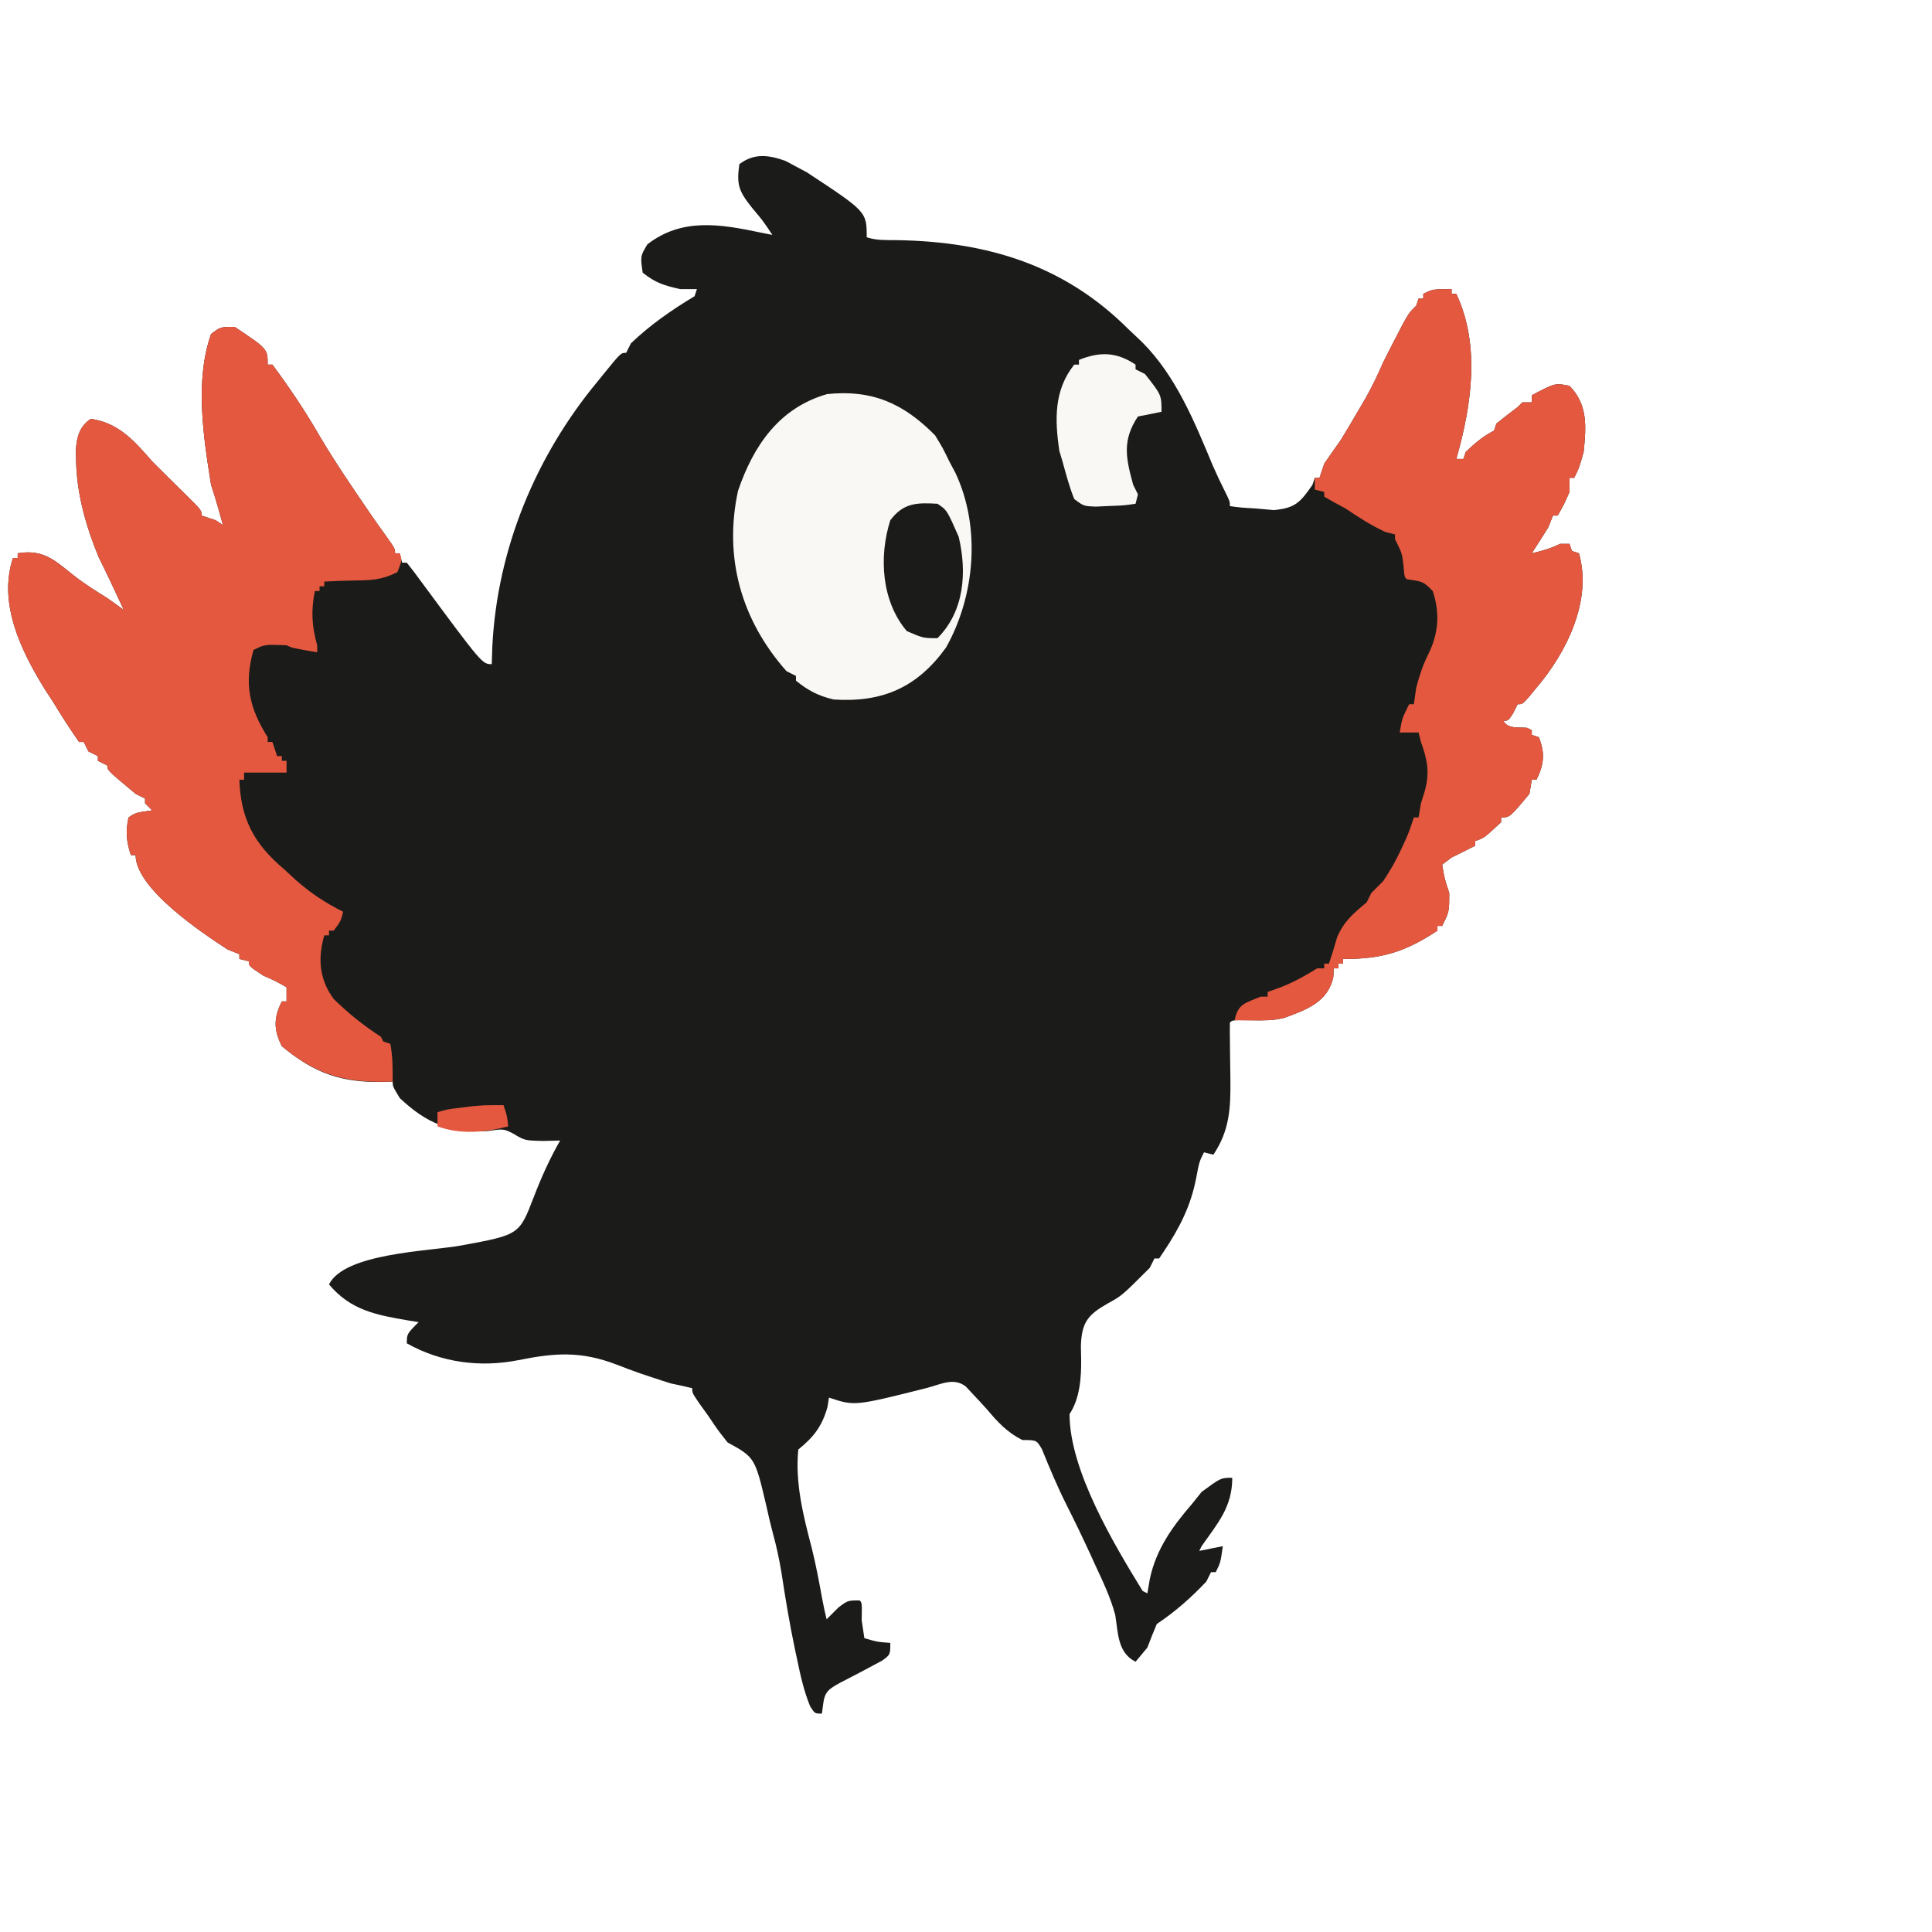
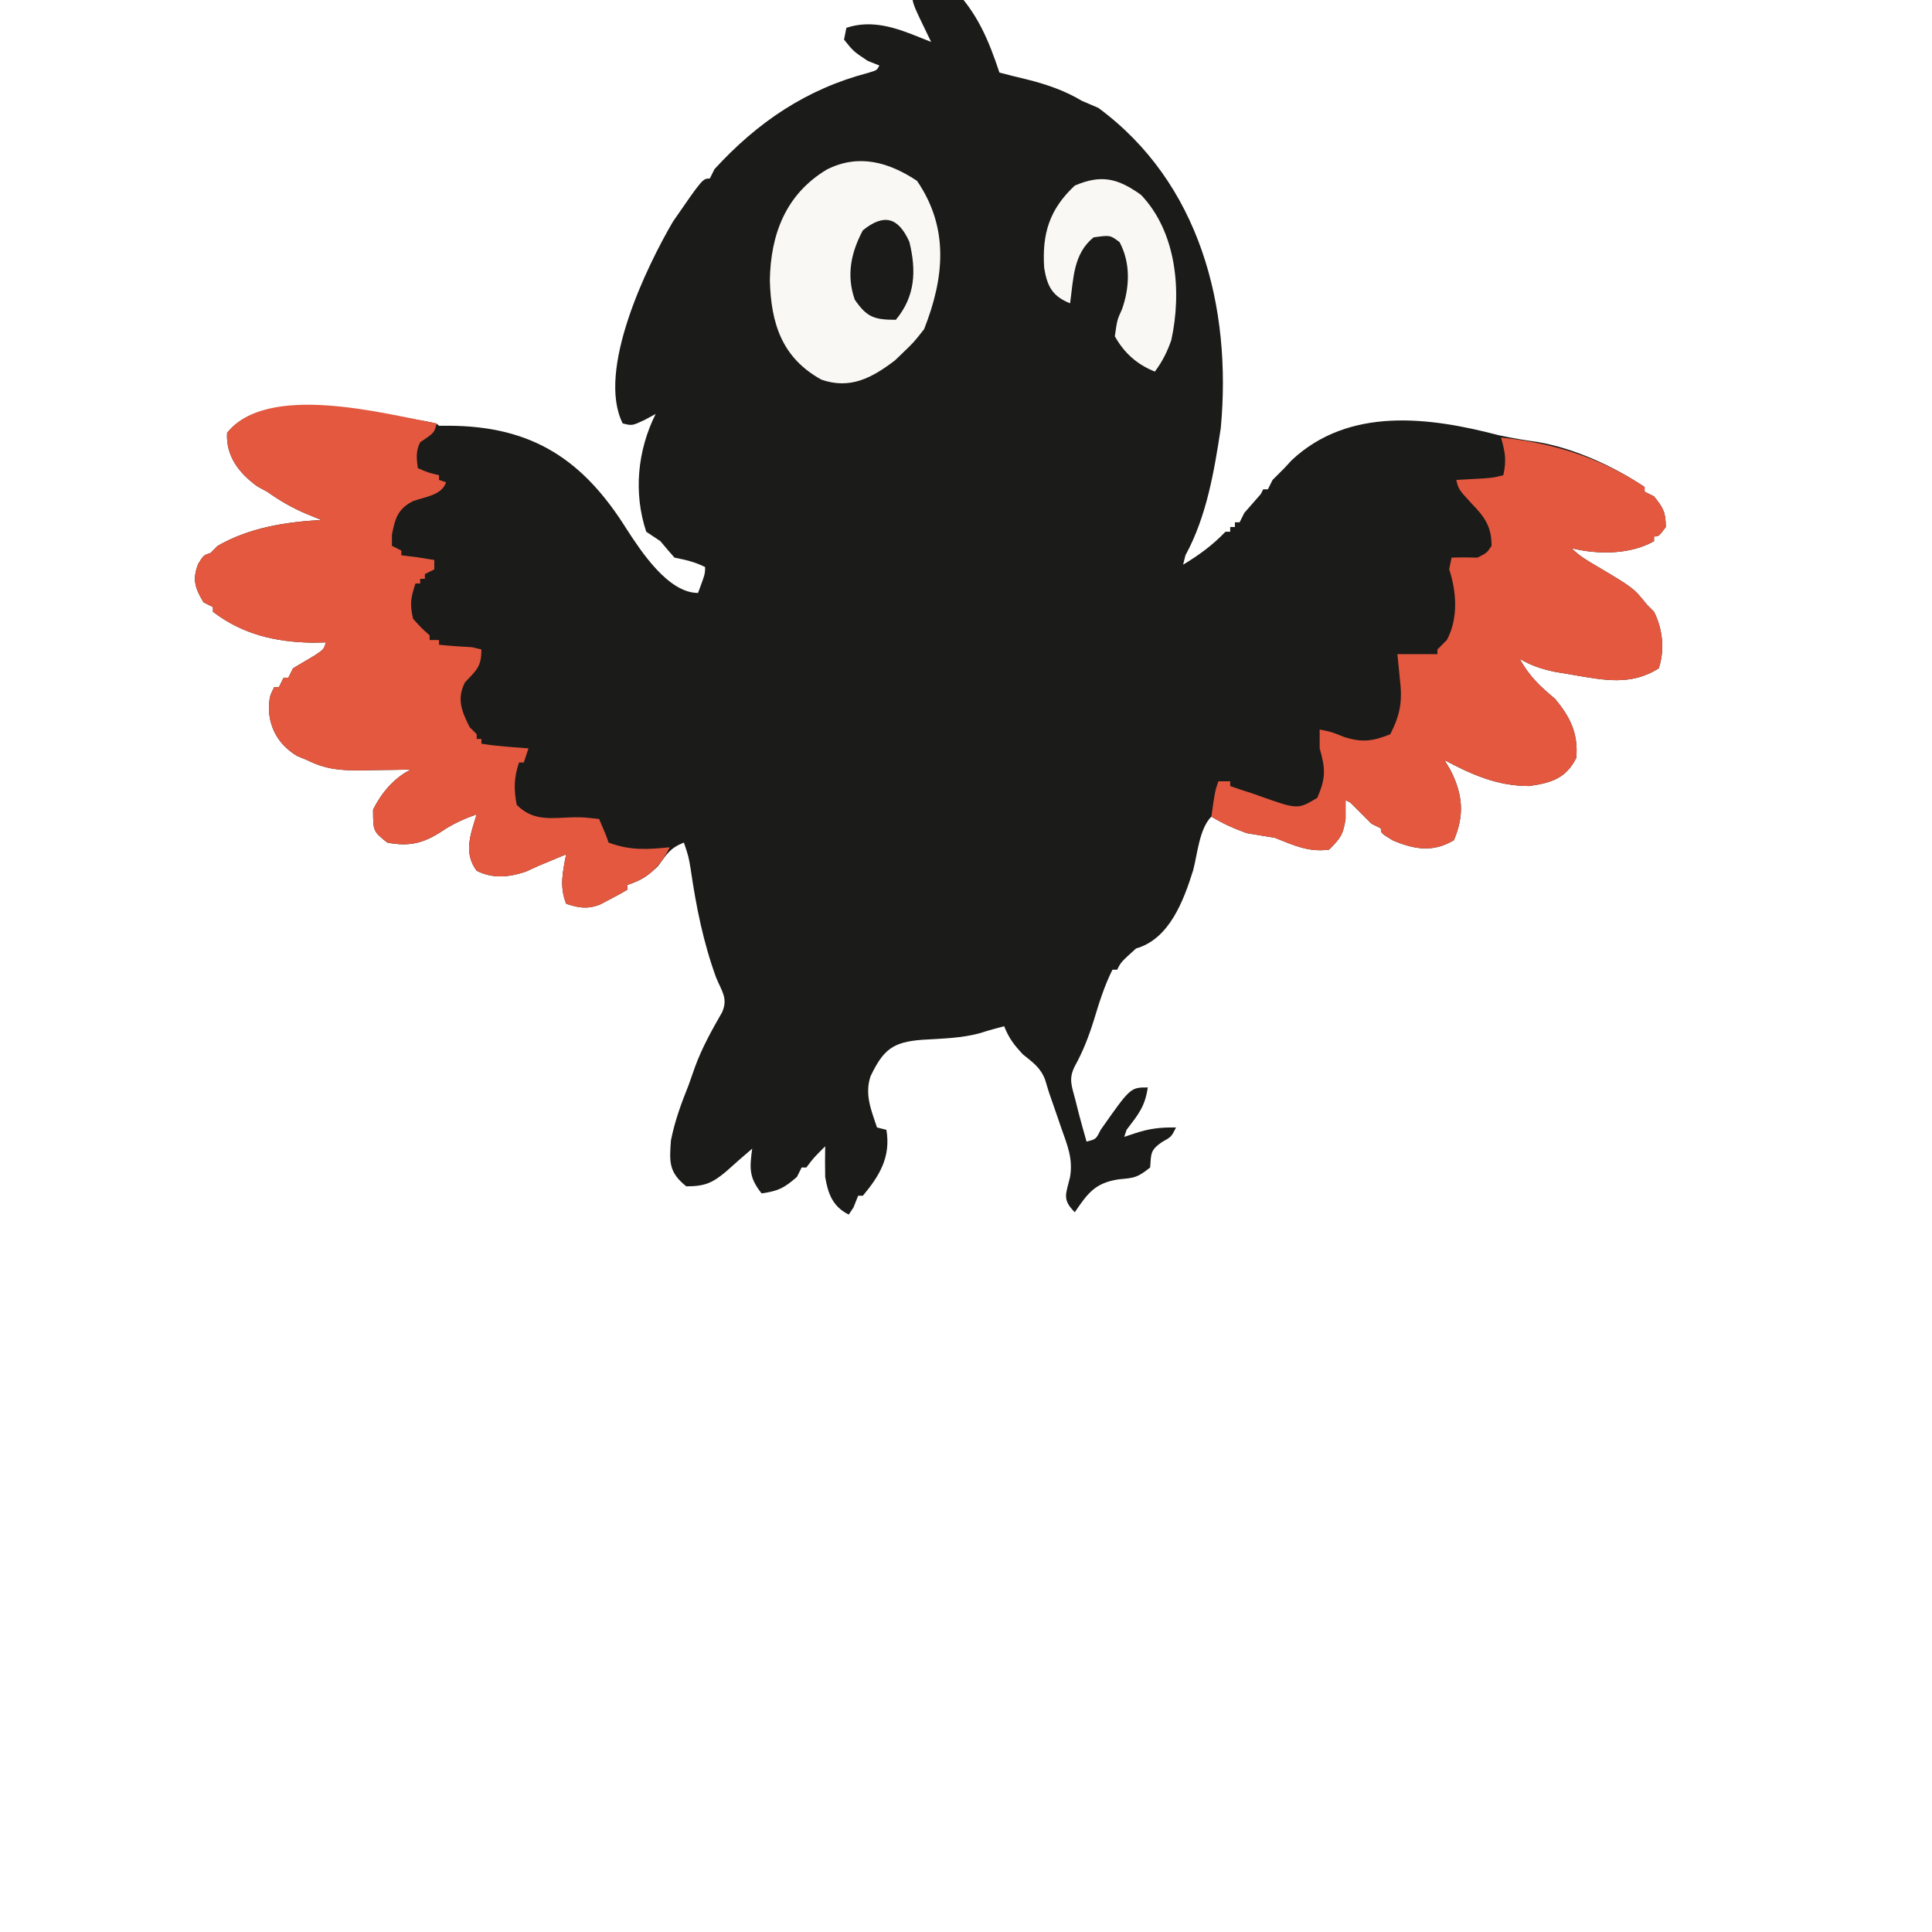
<svg xmlns="http://www.w3.org/2000/svg" viewBox="0 0 512 512">
-   <g transform="matrix(0.625 0 0 0.625 -64.0628 -83.3751)">
-     <path d="M0 0 C1.46 0.78 2.93 1.57 4.44 2.38 C5.98 3.2 7.53 4.03 9.12 4.88 C34.44 21.55 34.44 21.55 34.44 32.38 C38.79 33.83 43.11 33.54 47.66 33.61 C85.63 34.29 118.2 44.13 145.44 71.38 C147.34 73.17 149.23 74.96 151.19 76.81 C165.7 91.38 173.45 110.67 181.26 129.37 C182.81 132.92 184.47 136.42 186.21 139.88 C188.44 144.38 188.44 144.38 188.44 146.38 C193 147 193 147 199.44 147.38 C200.7 147.49 200.7 147.49 207.06 148.06 C216.22 147.21 218.28 144.75 223.44 137.38 C223.77 136.38 224.1 135.39 224.44 134.38 C225.1 134.38 225.76 134.38 226.44 134.38 C227.1 132.39 227.76 130.41 228.44 128.38 C230.74 125.02 233.08 121.69 235.44 118.38 C237.88 114.38 240.27 110.36 242.62 106.31 C243.81 104.28 245 102.25 246.23 100.15 C248.93 95.28 251.23 90.48 253.44 85.38 C255.26 81.74 257.12 78.11 259 74.5 C259.95 72.67 260.9 70.83 261.88 68.95 C264.44 64.37 264.44 64.37 267.44 61.38 C267.77 60.38 268.1 59.39 268.44 58.38 C269.1 58.38 269.76 58.38 270.44 58.38 C270.44 57.72 270.44 57.06 270.44 56.38 C274.44 54.38 274.44 54.38 282.44 54.38 C282.44 55.03 282.44 55.69 282.44 56.38 C283.1 56.38 283.76 56.38 284.44 56.38 C294.73 78.25 290.86 103.88 284.44 126.38 C285.43 126.38 286.42 126.38 287.44 126.38 C287.77 125.38 288.1 124.39 288.44 123.38 C292.31 119.76 295.69 116.75 300.44 114.38 C300.77 113.38 301.1 112.39 301.44 111.38 C304.4 109 307.4 106.66 310.44 104.38 C311.1 103.72 311.76 103.06 312.44 102.38 C313.76 102.38 315.08 102.38 316.44 102.38 C316.44 101.38 316.44 100.39 316.44 99.38 C326.3 94.15 326.3 94.15 332.44 95.38 C340.32 103.41 339.5 112.84 338.44 123.38 C336.56 130.06 336.56 130.06 334.44 134.38 C333.78 134.38 333.12 134.38 332.44 134.38 C332.44 136.36 332.44 138.34 332.44 140.38 C330.06 145.75 330.06 145.75 327.44 150.38 C326.78 150.38 326.12 150.38 325.44 150.38 C324.78 152.02 324.12 153.68 323.44 155.38 C321.14 159.06 318.81 162.73 316.44 166.38 C320.77 165.36 324.44 164.38 328.44 162.38 C329.76 162.38 331.08 162.38 332.44 162.38 C332.77 163.37 333.1 164.36 333.44 165.38 C334.43 165.71 335.42 166.03 336.44 166.38 C342.15 186.37 331.24 208.37 318.44 223.38 C317.32 224.74 316.21 226.1 315.06 227.5 C312.44 230.38 312.44 230.38 310.44 230.38 C309.78 231.69 309.12 233.01 308.44 234.38 C306.44 237.38 306.44 237.38 304.44 237.38 C306.24 240.99 310.75 240.02 314.44 240.38 C315.1 240.71 315.76 241.03 316.44 241.38 C316.44 242.03 316.44 242.69 316.44 243.38 C317.43 243.71 318.42 244.03 319.44 244.38 C322.12 251.08 321.66 255.93 318.44 262.38 C317.78 262.38 317.12 262.38 316.44 262.38 C316.11 264.36 315.78 266.33 315.44 268.38 C307.1 278.38 307.1 278.38 303.44 278.38 C303.44 279.04 303.44 279.69 303.44 280.38 C296.23 287.11 296.23 287.11 292.44 288.38 C292.44 289.04 292.44 289.69 292.44 290.38 C289.12 292.08 285.79 293.74 282.44 295.38 C281.12 296.37 279.8 297.36 278.44 298.38 C279.44 304.38 279.44 304.38 281.44 310.38 C281.44 318.38 281.44 318.38 278.44 324.38 C277.78 324.38 277.12 324.38 276.44 324.38 C276.44 325.04 276.44 325.69 276.44 326.38 C262.92 335.34 252.76 338.53 236.44 338.38 C236.44 339.04 236.44 339.69 236.44 340.38 C235.78 340.38 235.12 340.38 234.44 340.38 C234.44 341.04 234.44 341.69 234.44 342.38 C233.78 342.38 233.12 342.38 232.44 342.38 C232.42 342.95 232.42 342.95 232.31 345.88 C230.23 356.56 220.82 360.01 211.44 363.38 C206.88 364.52 202.95 364.44 198.25 364.38 C189.55 364.26 189.55 364.26 188.44 365.38 C188.39 368.12 188.4 370.87 188.45 373.62 C188.46 375.32 188.48 377.03 188.5 378.79 C188.54 382.39 188.59 385.99 188.65 389.59 C188.75 401.74 188.35 411 181.44 421.38 C180.12 421.05 178.8 420.71 177.44 420.38 C175.44 424.38 175.44 424.38 174.12 431.38 C171.85 443.1 167.08 452.48 160.44 462.38 C159.78 463.37 159.12 464.36 158.44 465.38 C157.78 465.38 157.12 465.38 156.44 465.38 C155.78 466.69 155.12 468.01 154.44 469.38 C142.64 481.17 142.64 481.17 136.78 484.38 C128.15 489.29 125.58 492.44 125.25 502.56 C125.29 504.38 125.32 506.2 125.36 508.07 C125.47 515.83 124.83 524.78 120.44 531.38 C120.44 555.09 139.12 586.33 151.44 606.38 C152.1 606.71 152.76 607.03 153.44 607.38 C153.79 605.33 154.14 603.29 154.5 601.19 C157.25 588.5 164.06 579.09 172.44 569.38 C173.1 568.55 173.1 568.55 176.44 564.38 C184.59 558.38 184.59 558.38 189.44 558.38 C189.44 570.74 183.35 577.55 176.44 587.38 C176.11 588.03 175.78 588.7 175.44 589.38 C178.74 588.72 182.04 588.05 185.44 587.38 C184.44 594.38 184.44 594.38 182.44 598.38 C181.78 598.38 181.12 598.38 180.44 598.38 C179.78 599.7 179.12 601.01 178.44 602.38 C172 609.2 165.24 615.17 157.44 620.38 C156.04 623.68 154.71 627.02 153.44 630.38 C151.79 632.36 150.14 634.34 148.44 636.38 C140.82 632.57 141.07 624.32 139.82 616.55 C137.82 609.08 134.56 602.31 131.31 595.31 C130.67 593.91 130.03 592.51 129.38 591.07 C126.12 583.98 122.75 576.97 119.23 570 C115.31 562.23 111.98 554.26 108.71 546.19 C106.44 542.38 106.44 542.38 100.44 542.38 C93.94 539.08 90.1 534.89 85.44 529.38 C83.45 527.16 81.42 524.97 79.38 522.81 C78.39 521.76 77.41 520.71 76.4 519.62 C71.22 515.7 65.84 518.78 59.88 520.31 C29.3 528 29.3 528 18.44 524.38 C18.33 525.02 18.33 525.02 17.81 528.31 C15.63 536.36 11.91 541.2 5.44 546.38 C3.98 560.37 7.59 574.69 11.13 588.14 C12.94 595.4 14.3 602.73 15.64 610.09 C16.16 612.87 16.75 615.63 17.44 618.38 C19.09 616.73 20.74 615.08 22.44 613.38 C26.44 610.38 26.44 610.38 31.44 610.38 C32.44 611.38 32.44 611.38 32.31 618.81 C32.68 621.31 33.06 623.8 33.44 626.38 C39 628 39 628 44.44 628.38 C44.44 633.38 44.44 633.38 40.99 635.9 C35.09 639.11 29.14 642.22 23.17 645.29 C18.35 647.98 16.61 648.97 15.94 654.56 C15.77 655.82 15.61 657.08 15.44 658.38 C12.44 658.38 12.44 658.38 10.47 655.31 C7.81 648.85 6.36 642.25 4.94 635.44 C4.63 634.02 4.33 632.61 4.02 631.15 C1.76 620.41 -0.03 609.63 -1.68 598.78 C-2.62 592.99 -3.83 587.4 -5.39 581.75 C-6.35 578.16 -7.19 574.53 -7.98 570.9 C-12.91 549.79 -12.91 549.79 -24.56 543.38 C-28.81 538 -28.81 538 -32.56 532.38 C-33.88 530.54 -35.2 528.7 -36.56 526.81 C-39.56 522.38 -39.56 522.38 -39.56 520.38 C-42.55 519.66 -45.55 519 -48.56 518.38 C-51.35 517.52 -54.12 516.62 -56.88 515.69 C-57.66 515.43 -57.66 515.43 -61.61 514.11 C-64.96 512.93 -68.3 511.69 -71.61 510.39 C-86.67 504.6 -97.74 505.37 -113.25 508.5 C-129.41 511.71 -145.98 509.56 -160.56 501.38 C-160.56 497.38 -160.56 497.38 -155.56 492.38 C-156.94 492.16 -158.32 491.94 -159.73 491.71 C-173.35 489.37 -184.36 487.42 -193.56 476.38 C-186.91 463.07 -151.24 462.37 -137.48 459.87 C-112.88 455.35 -112.88 455.35 -106.75 439.38 C-103.53 430.99 -100.02 423.18 -95.56 415.38 C-96.75 415.41 -96.75 415.41 -102.75 415.56 C-110.56 415.38 -110.56 415.38 -115.56 412.38 C-119.56 410.38 -119.56 410.38 -126.56 411.38 C-142.53 411.88 -151.87 408.36 -163.56 397.38 C-166.56 392.38 -166.56 392.38 -166.56 390.38 C-167.78 390.42 -169 390.47 -170.26 390.52 C-188.29 390.91 -199.7 386.93 -213.56 375.38 C-217.02 368.46 -217.11 363.47 -213.56 356.38 C-212.9 356.38 -212.24 356.38 -211.56 356.38 C-211.56 354.39 -211.56 352.41 -211.56 350.38 C-216.19 347.75 -216.19 347.75 -221.56 345.38 C-227.56 341.38 -227.56 341.38 -227.56 339.38 C-228.88 339.05 -230.2 338.71 -231.56 338.38 C-231.56 337.71 -231.56 337.06 -231.56 336.38 C-233.21 335.71 -234.86 335.06 -236.56 334.38 C-247.55 327.23 -275.56 308.55 -275.56 294.38 C-276.22 294.38 -276.88 294.38 -277.56 294.38 C-279.48 288.72 -279.87 284.22 -278.56 278.38 C-275.56 276.38 -275.56 276.38 -268.56 275.38 C-269.06 274.88 -269.06 274.88 -271.56 272.38 C-271.56 271.71 -271.56 271.06 -271.56 270.38 C-272.88 269.71 -274.2 269.06 -275.56 268.38 C-287.56 258.37 -287.56 258.37 -287.56 256.38 C-288.88 255.71 -290.2 255.06 -291.56 254.38 C-291.56 253.72 -291.56 253.06 -291.56 252.38 C-292.88 251.72 -294.2 251.06 -295.56 250.38 C-295.89 249.72 -295.89 249.72 -297.56 246.38 C-298.22 246.38 -298.88 246.38 -299.56 246.38 C-303.42 240.81 -307.08 235.18 -310.56 229.38 C-311.11 228.54 -311.11 228.54 -313.88 224.31 C-324.01 208 -334 187.7 -327.56 168.38 C-326.9 168.38 -326.24 168.38 -325.56 168.38 C-325.56 167.72 -325.56 167.06 -325.56 166.38 C-315.06 164.62 -310.21 169 -302.44 175.26 C-297.72 179.05 -292.7 182.19 -287.56 185.38 C-285.22 187.03 -282.89 188.69 -280.56 190.38 C-281.08 189.28 -281.6 188.18 -282.14 187.04 C-283.59 183.97 -285.03 180.89 -286.47 177.81 C-288 174.56 -289.58 171.34 -291.19 168.12 C-296.68 154.82 -300.65 140.83 -300.81 126.38 C-300.84 125.03 -300.86 123.69 -300.89 122.31 C-300.43 116.81 -299.31 112.54 -294.56 109.38 C-282.74 111.06 -276.11 118.72 -268.56 127.38 C-263.97 131.99 -259.34 136.57 -254.69 141.12 C-247.56 148.16 -247.56 148.16 -247.56 150.38 C-245.58 151.03 -243.6 151.69 -241.56 152.38 C-241.07 152.7 -241.07 152.7 -238.56 154.38 C-240.1 148.65 -241.69 143 -243.56 137.38 C-246.81 117.07 -250.54 93.18 -243.56 73.38 C-239.56 70.38 -239.56 70.38 -233.56 70.38 C-219.56 79.71 -219.56 79.71 -219.56 86.38 C-218.9 86.38 -218.24 86.38 -217.56 86.38 C-210.26 96.2 -203.5 106.25 -197.41 116.88 C-193.4 123.65 -189.14 130.22 -184.75 136.75 C-183.96 137.93 -183.17 139.11 -182.36 140.32 C-178.15 146.6 -173.87 152.82 -169.44 158.94 C-165.56 164.38 -165.56 164.38 -165.56 166.38 C-164.9 166.38 -164.24 166.38 -163.56 166.38 C-163.23 167.69 -162.9 169.01 -162.56 170.38 C-161.9 170.38 -161.24 170.38 -160.56 170.38 C-158.68 172.7 -156.89 175.09 -155.12 177.5 C-128.61 213.38 -128.61 213.38 -124.56 213.38 C-124.48 210.92 -124.4 208.47 -124.31 205.94 C-122.26 164.56 -105.9 125.07 -79.56 93.38 C-78.69 92.29 -77.81 91.21 -76.91 90.1 C-69.81 81.38 -69.81 81.38 -67.56 81.38 C-66.9 80.06 -66.24 78.74 -65.56 77.38 C-57.5 69.62 -48.14 63.12 -38.56 57.38 C-38.23 56.38 -37.9 55.39 -37.56 54.38 C-39.87 54.38 -42.18 54.38 -44.56 54.38 C-51.35 52.87 -55.08 51.76 -60.56 47.38 C-61.56 40.38 -61.56 40.38 -58.56 35.38 C-43.9 24.04 -27.68 26.78 -10.56 30.38 C-8.91 30.7 -7.26 31.03 -5.56 31.38 C-9.56 25.38 -9.56 25.38 -14.19 19.88 C-19.73 12.9 -20.83 10.24 -19.56 1.38 C-13.27 -3.35 -7.25 -2.58 0 0 Z " fill="#1b1b19" transform="translate(435.5625,201.625)" />
-     <path d="M0 0 C0 0.66 0 1.32 0 2 C0.66 2 1.32 2 2 2 C12.29 23.87 8.43 49.51 2 72 C2.99 72 3.98 72 5 72 C5.16 71.5 5.16 71.5 6 69 C9.87 65.38 13.25 62.38 18 60 C18.33 59.01 18.66 58.02 19 57 C21.96 54.62 24.96 52.29 28 50 C28.33 49.67 28.33 49.67 30 48 C31.32 48 32.64 48 34 48 C34 47.01 34 46.02 34 45 C43.86 39.77 43.86 39.77 50 41 C57.89 49.03 57.06 58.47 56 69 C54.12 75.69 54.12 75.69 52 80 C51.34 80 50.68 80 50 80 C50 81.98 50 83.96 50 86 C47.62 91.38 47.62 91.38 45 96 C44.34 96 43.68 96 43 96 C42.34 97.65 41.68 99.3 41 101 C38.7 104.69 36.37 108.36 34 112 C38.34 110.99 42 110 46 108 C47.32 108 48.64 108 50 108 C50.33 108.99 50.66 109.98 51 111 C51.99 111.33 52.98 111.66 54 112 C59.71 132 48.81 153.99 36 169 C34.89 170.36 33.77 171.72 32.62 173.12 C30 176 30 176 28 176 C27.34 177.32 26.68 178.64 26 180 C24 183 24 183 22 183 C23.81 186.61 28.31 185.65 32 186 C32.66 186.33 33.32 186.66 34 187 C34 187.66 34 188.32 34 189 C34.99 189.33 35.98 189.66 37 190 C39.68 196.7 39.22 201.55 36 208 C35.34 208 34.68 208 34 208 C33.84 208.99 33.84 208.99 33 214 C24.67 224 24.67 224 21 224 C21 224.66 21 225.32 21 226 C13.79 232.74 13.79 232.74 10 234 C10 234.66 10 235.32 10 236 C6.68 237.7 3.35 239.37 0 241 C-1.32 241.99 -2.64 242.98 -4 244 C-3 250 -3 250 -1 256 C-1 264 -1 264 -4 270 C-4.66 270 -5.32 270 -6 270 C-6 270.66 -6 271.32 -6 272 C-19.52 280.97 -29.68 284.15 -46 284 C-46 284.66 -46 285.32 -46 286 C-46.66 286 -47.32 286 -48 286 C-48 286.66 -48 287.32 -48 288 C-48.66 288 -49.32 288 -50 288 C-50.04 289.15 -50.08 290.31 -50.12 291.5 C-52.2 302.19 -61.62 305.63 -71 309 C-75.42 310.11 -79.2 310.1 -83.75 310.06 C-85.29 310.05 -86.83 310.04 -88.42 310.04 C-89.6 310.02 -90.78 310.01 -92 310 C-90.59 302.94 -87.35 302.71 -81 300 C-80.01 300 -79.02 300 -78 300 C-78 299.34 -78 298.68 -78 298 C-77.2 297.71 -77.2 297.71 -73.12 296.25 C-67.2 294.07 -62.37 291.28 -57 288 C-56.01 288 -55.02 288 -54 288 C-54 287.34 -54 286.68 -54 286 C-53.34 286 -52.68 286 -52 286 C-50.75 282.26 -49.57 278.49 -48.5 274.69 C-45.51 267.89 -41.65 264.71 -36 260 C-35.34 258.68 -34.68 257.36 -34 256 C-32.35 254.35 -30.7 252.7 -29 251 C-25.96 246.44 -23.64 242.41 -21.38 237.5 C-20.78 236.23 -20.19 234.96 -19.59 233.66 C-18 230 -18 230 -16 224 C-15.34 224 -14.68 224 -14 224 C-13.84 223.01 -13.84 223.01 -13 218 C-12.48 216.37 -11.97 214.74 -11.44 213.06 C-9.17 205.06 -10.25 199.6 -13 192 C-13.33 190.68 -13.66 189.36 -14 188 C-16.64 188 -19.28 188 -22 188 C-21 182 -21 182 -18 176 C-17.34 176 -16.68 176 -16 176 C-15.67 173.69 -15.34 171.38 -15 169 C-13.68 164.02 -12.27 159.54 -9.94 154.94 C-5.55 146.03 -4.83 137.5 -8 128 C-12 124 -12 124 -19 123 C-20 122 -20 122 -20.38 117.31 C-21 112 -21 112 -24 106 C-24 105.34 -24 104.68 -24 104 C-24.66 103.84 -24.66 103.84 -28 103 C-34.09 100.21 -39.45 96.73 -45 93 C-46.67 92.09 -48.34 91.19 -50.06 90.25 C-51.36 89.51 -52.66 88.76 -54 88 C-54 87.34 -54 86.68 -54 86 C-55.32 85.67 -56.64 85.34 -58 85 C-58 83.35 -58 81.7 -58 80 C-57.34 80 -56.68 80 -56 80 C-55.34 78.02 -54.68 76.04 -54 74 C-51.7 70.65 -49.36 67.32 -47 64 C-44.56 60 -42.17 55.98 -39.81 51.94 C-39.22 50.92 -39.22 50.92 -36.21 45.78 C-33.5 40.91 -31.21 36.1 -29 31 C-27.17 27.36 -25.32 23.74 -23.44 20.12 C-22.49 18.29 -21.54 16.46 -20.56 14.57 C-18 10 -18 10 -15 7 C-14.67 6.01 -14.34 5.02 -14 4 C-13.34 4 -12.68 4 -12 4 C-12 3.34 -12 2.68 -12 2 C-8 0 -8 0 0 0 Z " fill="#e3583f" transform="translate(718,256)" />
-     <path d="M0 0 C14 9.33 14 9.33 14 16 C14.66 16 15.32 16 16 16 C23.3 25.83 30.06 35.88 36.16 46.5 C40.16 53.28 44.42 59.84 48.81 66.38 C49.6 67.55 50.39 68.73 51.2 69.95 C55.41 76.23 59.69 82.44 64.12 88.56 C68 94 68 94 68 96 C68.66 96 69.32 96 70 96 C71 99 71 99 69 104 C62.12 107.44 57.76 107.43 50.12 107.56 C46.08 107.64 42.04 107.76 38 108 C38 108.66 38 109.32 38 110 C37.34 110 36.68 110 36 110 C36 110.66 36 111.32 36 112 C35.34 112 34.68 112 34 112 C32.35 120.27 32.68 126.88 35 135 C35 135.99 35 136.98 35 138 C24.25 136.12 24.25 136.12 22 135 C12.71 134.64 12.71 134.64 8 137 C3.9 151.34 6.2 161.62 14 174 C14 174.66 14 175.32 14 176 C14.66 176 15.32 176 16 176 C16.66 177.98 17.32 179.96 18 182 C18.66 182 19.32 182 20 182 C20 182.66 20 183.32 20 184 C20.66 184 21.32 184 22 184 C22 185.65 22 187.3 22 189 C16.06 189 10.12 189 4 189 C4 189.99 4 190.98 4 192 C3.34 192 2.68 192 2 192 C2.54 208.77 8.4 219.41 21 230 C22.63 231.51 24.26 233.01 25.94 234.56 C32.27 240.11 38.48 244.24 46 248 C45 252 45 252 42 256 C41.34 256 40.68 256 40 256 C40 256.66 40 257.32 40 258 C39.34 258 38.68 258 38 258 C35.18 267.86 35.86 276.61 42 285 C48.28 291.13 54.64 296.25 62 301 C62.33 301.66 62.66 302.32 63 303 C63.99 303.33 64.98 303.66 66 304 C67.05 309.44 67 314.41 67 320 C47.61 320.74 35.08 317.56 20 305 C16.54 298.09 16.45 293.1 20 286 C20.66 286 21.32 286 22 286 C22 284.02 22 282.04 22 280 C17.37 277.37 17.37 277.37 12 275 C6 271 6 271 6 269 C4.68 268.67 3.36 268.34 2 268 C2 267.34 2 266.68 2 266 C0.35 265.34 -1.3 264.68 -3 264 C-13.99 256.86 -42 238.18 -42 224 C-42.66 224 -43.32 224 -44 224 C-45.92 218.34 -46.31 213.84 -45 208 C-42 206 -42 206 -35 205 C-35.99 204.01 -36.98 203.02 -38 202 C-38 201.34 -38 200.68 -38 200 C-39.32 199.34 -40.64 198.68 -42 198 C-54 188 -54 188 -54 186 C-55.32 185.34 -56.64 184.68 -58 184 C-58 183.34 -58 182.68 -58 182 C-59.32 181.34 -60.64 180.68 -62 180 C-62.33 179.34 -62.33 179.34 -64 176 C-64.66 176 -65.32 176 -66 176 C-69.85 170.43 -73.52 164.81 -77 159 C-77.55 158.16 -77.55 158.16 -80.31 153.94 C-90.45 137.62 -100.44 117.32 -94 98 C-93.34 98 -92.68 98 -92 98 C-92 97.34 -92 96.68 -92 96 C-81.5 94.25 -76.65 98.63 -68.88 104.88 C-64.16 108.67 -59.14 111.81 -54 115 C-51.66 116.65 -49.32 118.32 -47 120 C-47.52 118.9 -48.04 117.8 -48.57 116.67 C-50.02 113.59 -51.47 110.51 -52.91 107.43 C-54.44 104.19 -56.02 100.96 -57.62 97.75 C-63.12 84.44 -67.08 70.45 -67.25 56 C-67.28 54.66 -67.3 53.32 -67.33 51.94 C-66.87 46.44 -65.75 42.16 -61 39 C-49.18 40.69 -42.55 48.35 -35 57 C-30.41 61.62 -25.78 66.2 -21.12 70.75 C-14 77.79 -14 77.79 -14 80 C-12.02 80.66 -10.04 81.32 -8 82 C-7.5 82.33 -7.5 82.33 -5 84 C-6.54 78.27 -8.12 72.63 -10 67 C-13.25 46.69 -16.98 22.81 -10 3 C-6 0 -6 0 0 0 Z " fill="#e3583f" transform="translate(202,272)" />
-     <path d="M0 0 C1.5 4.5 1.5 4.5 2 9 C-7.78 11.61 -18.34 12.54 -28 9 C-28 7.02 -28 5.04 -28 3 C-23.91 1.76 -23.91 1.76 -18.5 1.12 C-16.74 0.9 -14.97 0.68 -13.16 0.45 C-8 0 -8 0 0 0 Z " fill="#e3583f" transform="translate(316,602)" />
-     <path d="M0 0 C0 0.66 0 1.32 0 2 C1.32 2.66 2.64 3.32 4 4 C11 12.87 11 12.87 11 20 C7.67 20.7 4.34 21.36 1 22 C-5.73 32.09 -4.14 39.6 -1 51 C-0.34 52.32 0.32 53.64 1 55 C0.67 56.32 0.34 57.64 0 59 C-4.77 59.71 -4.77 59.71 -10.81 59.94 C-11.81 59.98 -11.81 59.98 -16.83 60.21 C-22 60 -22 60 -26 57 C-28.11 51.81 -29.5 46.4 -31 41 C-31.43 39.56 -31.87 38.11 -32.31 36.62 C-34.28 23.37 -34.65 10.81 -26 0 C-25.34 0 -24.68 0 -24 0 C-24 -0.66 -24 -1.32 -24 -2 C-15.01 -5.6 -8.03 -5.36 0 0 Z " fill="#faf8f4" transform="translate(584,288)" />
-     <path d="M0 0 C3.31 5.44 3.31 5.44 6 11 C6.89 12.67 7.77 14.34 8.69 16.06 C19.46 39.07 16.95 68.08 4.62 90 C-7.69 106.99 -22.37 113.34 -43 112 C-49.38 110.5 -53.95 108.19 -59 104 C-59 103.34 -59 102.68 -59 102 C-60.32 101.34 -61.64 100.68 -63 100 C-82.12 78.43 -89.72 51.9 -83.56 23.5 C-77.05 4.43 -66.22 -11.6 -45.81 -17.5 C-26.76 -19.48 -13.43 -13.61 0 0 Z M-19 36 C-23.94 51.6 -22.69 70.39 -12 83 C-5 86 -5 86 1 86 C12.39 74.61 13.58 58.05 10 43 C5.03 31.69 5.03 31.69 1 29 C-7.7 28.49 -13.44 28.58 -19 36 Z " fill="#faf8f4" transform="translate(499,318)" />
+   <g transform="matrix(0.624019 0 0 0.624019 -63.3731 -82.4872)">
+     <path d="M0 0 C10.23 10.66 14.91 21.91 19.5 35.69 C23.34 36.69 27.19 37.68 31.06 38.58 C39.33 40.64 47.17 43.29 54.5 47.69 C56.81 48.68 59.12 49.67 61.5 50.69 C104.63 82.47 118.27 135.29 113.5 186.69 C110.7 205.08 107.49 224.2 98.5 240.69 C98.17 242.01 97.84 243.33 97.5 244.69 C104.33 240.55 109.98 236.44 115.5 230.69 C116.16 230.69 116.82 230.69 117.5 230.69 C117.5 230.03 117.5 229.37 117.5 228.69 C118.16 228.69 118.82 228.69 119.5 228.69 C119.5 228.03 119.5 227.37 119.5 226.69 C120.16 226.69 120.82 226.69 121.5 226.69 C122.16 225.37 122.82 224.05 123.5 222.69 C125.82 220.01 128.15 217.34 130.5 214.69 C130.83 214.03 131.16 213.37 131.5 212.69 C132.16 212.69 132.82 212.69 133.5 212.69 C134.16 211.37 134.82 210.05 135.5 208.69 C137.15 207.04 138.8 205.39 140.5 203.69 C141.53 202.57 142.56 201.46 143.62 200.31 C167.94 177.56 201.92 181.93 231.5 189.69 C236.99 190.88 242.37 191.81 247.94 192.56 C263.73 195.27 280.16 202.8 293.5 211.69 C293.5 212.35 293.5 213.01 293.5 213.69 C294.82 214.35 296.14 215.01 297.5 215.69 C301.58 220.79 302.4 222.41 302.5 228.69 C299.5 232.69 299.5 232.69 297.5 232.69 C297.5 233.35 297.5 234.01 297.5 234.69 C287.52 240.44 273.54 240.45 262.5 237.69 C265.67 240.86 268.69 242.69 272.56 244.94 C288.82 254.58 288.82 254.58 294.5 261.69 C295.49 262.68 296.48 263.67 297.5 264.69 C301.17 272.04 302.13 280.81 299.5 288.69 C287.77 296.21 276.03 293.71 262.81 291.44 C260.31 291.02 257.81 290.6 255.24 290.17 C249.58 288.93 245.44 287.6 240.5 284.69 C244.34 291.94 249.17 296.41 255.5 301.69 C262.03 309.63 265.29 316.27 264.5 326.69 C260.13 335.42 253.92 337.34 244.5 338.69 C231.03 338.69 220.28 333.94 208.5 327.69 C209.28 328.99 210.07 330.29 210.88 331.62 C216.26 342.01 217.11 350.93 212.5 361.69 C203.71 366.96 195.84 365.67 186.62 361.81 C181.5 358.69 181.5 358.69 181.5 356.69 C180.18 356.03 178.86 355.37 177.5 354.69 C174.48 351.71 171.48 348.71 168.5 345.69 C167.84 345.36 167.18 345.03 166.5 344.69 C166.5 347.33 166.5 349.97 166.5 352.69 C165.4 359.37 164.58 360.61 159.5 365.69 C150.81 366.89 144.49 363.85 136.5 360.69 C132.5 360 128.5 359.33 124.5 358.69 C119.04 356.74 114.47 354.67 109.5 351.69 C104.37 356.82 103.6 367.61 101.77 374.46 C97.64 387.63 91.63 403.65 77.5 407.69 C71.12 413.45 71.12 413.45 69.5 416.69 C68.84 416.69 68.18 416.69 67.5 416.69 C64.06 423.56 61.84 430.72 59.62 438.06 C57.46 444.99 55.03 451.32 51.5 457.69 C48.73 463.22 50.24 466.07 51.75 472 C52.21 473.83 52.67 475.66 53.14 477.55 C54.21 481.61 55.35 485.65 56.5 489.69 C60.5 488.69 60.5 488.69 62.5 484.69 C75.14 466.69 75.14 466.69 82.5 466.69 C81.34 474.84 78.41 478.24 73.5 484.69 C73.17 485.68 72.84 486.67 72.5 487.69 C73.21 487.45 73.21 487.45 76.81 486.25 C83.16 484.13 87.75 483.6 94.5 483.69 C92.5 487.69 92.5 487.69 88.44 489.94 C83.46 493.41 83.96 494.9 83.5 500.69 C78.14 504.98 76.8 505.13 70.31 505.69 C60.23 507.19 57.09 511.44 51.5 519.69 C45.97 514.16 47.8 511.99 49.5 504.69 C50.8 496.87 48.31 491.15 45.75 483.88 C45.29 482.55 44.84 481.22 44.37 479.85 C43.09 476.13 41.79 472.41 40.5 468.69 C39.98 466.96 39.45 465.24 38.91 463.46 C36.98 458.29 33.76 456.12 29.5 452.69 C25.69 448.59 23.59 445.92 21.5 440.69 C18.17 441.56 14.85 442.46 11.59 443.53 C3.48 445.83 -4.99 445.93 -13.37 446.46 C-25.82 447.42 -29.78 450.59 -35.24 461.94 C-37.82 469.64 -34.96 476.31 -32.5 483.69 C-31.18 484.02 -29.86 484.35 -28.5 484.69 C-26.59 496.14 -31.28 504.03 -38.5 512.69 C-39.16 512.69 -39.82 512.69 -40.5 512.69 C-41.16 514.34 -41.82 515.99 -42.5 517.69 C-43.16 518.68 -43.82 519.67 -44.5 520.69 C-51.34 517.27 -53.3 511.81 -54.5 504.69 C-54.58 500.35 -54.59 496.02 -54.5 491.69 C-59.5 496.69 -59.5 496.69 -62.5 500.69 C-63.16 500.69 -63.82 500.69 -64.5 500.69 C-65.16 502.01 -65.82 503.33 -66.5 504.69 C-71.92 509.37 -74.19 510.64 -81.5 511.69 C-86.93 504.9 -86.61 500.98 -85.5 492.69 C-89.23 495.87 -92.93 499.08 -96.56 502.38 C-102.46 507.34 -105.71 508.69 -113.5 508.69 C-120.92 502.75 -120.71 498.4 -120 489.12 C-118.33 480.82 -115.64 473.52 -112.5 465.69 C-111.58 463.08 -110.67 460.48 -109.75 457.88 C-106.74 449.71 -102.61 442.3 -98.28 434.77 C-95.69 428.82 -98.4 425.92 -100.81 420.06 C-106.3 404.99 -109.3 389.93 -111.61 374.07 C-112.5 368.69 -112.5 368.69 -114.5 362.69 C-120.48 365.08 -121.74 367.58 -125.5 372.69 C-130.01 377.04 -132.43 378.66 -138.5 380.69 C-138.5 381.35 -138.5 382.01 -138.5 382.69 C-140.96 384.19 -143.5 385.56 -146.06 386.88 C-147.47 387.61 -148.87 388.35 -150.32 389.11 C-155.5 391.07 -159.26 390.43 -164.5 388.69 C-167.39 381.45 -166 375.2 -164.5 367.69 C-166.27 368.43 -168.05 369.17 -169.88 369.94 C-172.06 370.85 -174.25 371.75 -176.5 372.69 C-178.15 373.45 -179.8 374.21 -181.5 375 C-188.74 377.44 -195.55 378.16 -202.5 374.69 C-208.23 367.05 -205.11 359.27 -202.5 350.69 C-207.8 352.63 -212.36 354.59 -217.06 357.75 C-224.96 362.98 -231.14 364.54 -240.5 362.69 C-246.5 357.89 -246.5 357.89 -246.5 348.69 C-243 341.7 -237.68 335.28 -230.5 331.69 C-232.84 331.73 -235.18 331.78 -237.59 331.83 C-240.68 331.87 -243.78 331.9 -246.88 331.94 C-247.64 331.95 -247.64 331.95 -251.54 332.04 C-260.16 332.11 -266.63 331.64 -274.5 327.69 C-275.9 327.11 -277.31 326.53 -278.75 325.94 C-286.16 321.49 -290.36 314.74 -290.75 306.19 C-290.5 300.69 -290.5 300.69 -288.5 296.69 C-287.84 296.69 -287.18 296.69 -286.5 296.69 C-285.84 295.37 -285.18 294.05 -284.5 292.69 C-283.84 292.69 -283.18 292.69 -282.5 292.69 C-281.84 291.37 -281.18 290.05 -280.5 288.69 C-277.42 286.84 -274.34 285.01 -271.25 283.19 C-267.5 280.69 -267.5 280.69 -266.5 277.69 C-267.44 277.71 -267.44 277.71 -272.19 277.81 C-287.9 277.54 -301.81 274.36 -314.5 264.69 C-314.5 264.03 -314.5 263.37 -314.5 262.69 C-315.82 262.03 -317.14 261.37 -318.5 260.69 C-322.09 254.71 -323.4 250.94 -320.75 244.31 C-318.5 240.69 -318.5 240.69 -315.5 239.69 C-314.51 238.7 -313.52 237.71 -312.5 236.69 C-298.96 228.92 -283.83 226.58 -268.5 225.69 C-270.62 224.82 -272.75 223.96 -274.94 223.06 C-280.96 220.49 -286.15 217.5 -291.5 213.69 C-292.84 212.97 -294.18 212.24 -295.56 211.5 C-303.35 205.94 -309.1 198.55 -308.5 188.69 C-294.99 171.8 -262.26 177.83 -243.12 180.56 C-238.91 181.24 -234.7 181.94 -230.5 182.69 C-228.45 183.04 -226.39 183.39 -224.27 183.76 C-219.5 184.69 -219.5 184.69 -218.5 185.69 C-217.84 185.69 -217.84 185.69 -214.5 185.68 C-178.67 185.76 -157.12 200.29 -138.75 229.69 C-132.68 239.02 -121.17 256.69 -108.5 256.69 C-105.5 248.61 -105.5 248.61 -105.5 245.69 C-109.9 243.49 -113.68 242.65 -118.5 241.69 C-120.54 239.39 -122.54 237.05 -124.5 234.69 C-125.49 234.03 -125.49 234.03 -130.5 230.69 C-135.99 214.21 -134.23 196.14 -126.5 180.69 C-128.07 181.53 -129.63 182.38 -131.25 183.25 C-136.5 185.69 -136.5 185.69 -140.5 184.69 C-151.77 162.14 -130.17 117.76 -119.12 98.94 C-106.52 80.69 -106.52 80.69 -103.5 80.69 C-103.17 80.03 -103.17 80.03 -101.5 76.69 C-83.25 56.78 -62.54 42.71 -36.23 35.81 C-32.5 34.69 -32.5 34.69 -31.5 32.69 C-33.15 32.03 -34.8 31.37 -36.5 30.69 C-42.5 26.69 -42.5 26.69 -46.5 21.69 C-46.17 20.04 -45.84 18.39 -45.5 16.69 C-34.73 13.1 -24.53 16.6 -14.5 20.69 C-12.85 21.35 -11.2 22.01 -9.5 22.69 C-10.63 20.34 -11.77 17.99 -12.94 15.56 C-18.47 4.1 -18.47 4.1 -15.5 -3.31 C-9.13 -5.44 -5.31 -3.91 0 0 Z " fill="#1b1b19" transform="translate(506.5,127.3125)" />
+     <path d="M0 0 C-1 4 -1 4 -7 8 C-8.9 11.81 -8.57 14.87 -8 19 C-3.5 20.94 -3.5 20.94 1 22 C1 22.66 1 23.32 1 24 C1.5 24.17 1.5 24.17 4 25 C2.15 30.56 -4.87 31.13 -10 33 C-16.45 36.22 -17.7 40.39 -19 47.31 C-19 48.86 -19 50.41 -19 52 C-17.68 52.66 -16.36 53.32 -15 54 C-15 54.66 -15 55.32 -15 56 C-12.69 56.29 -10.38 56.58 -8 56.88 C-5.69 57.25 -3.38 57.62 -1 58 C-1 59.32 -1 60.64 -1 62 C-1.66 62.33 -1.66 62.33 -5 64 C-5 64.66 -5 65.32 -5 66 C-5.66 66 -6.32 66 -7 66 C-7 66.66 -7 67.32 -7 68 C-7.66 68 -8.32 68 -9 68 C-11.05 74.16 -11.45 76.79 -10 83 C-6.44 86.94 -6.44 86.94 -3 90 C-3 90.66 -3 91.32 -3 92 C-1.68 92 -0.36 92 1 92 C1 92.66 1 93.32 1 94 C5.68 94.5 10.36 94.77 15.06 95.05 C15.71 95.2 15.71 95.2 19 96 C19 103.46 16.94 104.72 12 110 C8.48 117.04 10.6 122.2 14 129 C14.99 129.99 15.98 130.98 17 132 C17 132.66 17 133.32 17 134 C17.66 134 18.32 134 19 134 C19 134.66 19 135.32 19 136 C25.6 137.14 32.33 137.47 39 138 C38.67 138.99 38.67 138.99 37 144 C36.34 144 35.68 144 35 144 C32.79 150.27 32.73 155.5 34 162 C41.21 169.21 48.7 167.51 58.32 167.27 C62.32 167.27 62.32 167.27 69 168 C72 175 72 175 73 178 C82.11 181.45 89.51 180.96 99 180 C94.8 188.39 89.94 193.02 81 196 C81 196.66 81 197.32 81 198 C78.54 199.5 76 200.87 73.44 202.19 C72.03 202.92 70.63 203.66 69.18 204.42 C64 206.38 60.24 205.75 55 204 C52.11 196.76 53.5 190.52 55 183 C53.23 183.74 51.45 184.49 49.62 185.25 C48.53 185.7 48.53 185.7 43 188 C41.35 188.76 39.7 189.53 38 190.31 C30.76 192.76 23.95 193.48 17 190 C11.27 182.36 14.39 174.59 17 166 C11.7 167.94 7.14 169.91 2.44 173.06 C-5.46 178.29 -11.64 179.85 -21 178 C-27 173.2 -27 173.2 -27 164 C-23.5 157.01 -18.18 150.59 -11 147 C-13.34 147.05 -15.68 147.09 -18.09 147.14 C-21.18 147.18 -24.28 147.21 -27.38 147.25 C-28.14 147.27 -28.14 147.27 -32.04 147.35 C-40.66 147.43 -47.13 146.96 -55 143 C-56.4 142.42 -57.81 141.85 -59.25 141.25 C-66.66 136.8 -70.86 130.05 -71.25 121.5 C-71 116 -71 116 -69 112 C-68.34 112 -67.68 112 -67 112 C-66.34 110.68 -65.68 109.36 -65 108 C-64.34 108 -63.68 108 -63 108 C-62.34 106.68 -61.68 105.36 -61 104 C-57.92 102.15 -54.84 100.32 -51.75 98.5 C-48 96 -48 96 -47 93 C-48.88 93.04 -50.75 93.08 -52.69 93.12 C-68.4 92.86 -82.31 89.68 -95 80 C-95 79.34 -95 78.68 -95 78 C-96.32 77.34 -97.64 76.68 -99 76 C-102.59 70.02 -103.9 66.25 -101.25 59.62 C-99 56 -99 56 -96 55 C-95.01 54.01 -94.02 53.02 -93 52 C-79.46 44.23 -64.33 41.89 -49 41 C-50.06 40.57 -50.06 40.57 -55.44 38.38 C-61.46 35.8 -66.65 32.81 -72 29 C-73.34 28.28 -74.68 27.56 -76.06 26.81 C-83.85 21.25 -89.6 13.86 -89 4 C-71.78 -17.52 -22.75 -4.19 0 0 Z " fill="#e3583f" transform="translate(287,312)" />
+     <path d="M0 0 C21.99 2.24 42.46 8.64 61 21 C61 21.66 61 22.32 61 23 C61.66 23.33 61.66 23.33 65 25 C69.08 30.1 69.9 31.72 70 38 C67 42 67 42 65 42 C65 42.66 65 43.32 65 44 C55.02 49.75 41.04 49.76 30 47 C33.17 50.17 36.19 52 40.06 54.25 C56.32 63.9 56.32 63.9 62 71 C62.99 71.99 63.98 72.98 65 74 C68.67 81.35 69.63 90.12 67 98 C55.27 105.52 43.53 103.02 30.31 100.75 C27.81 100.33 25.31 99.91 22.74 99.48 C17.08 98.24 12.94 96.91 8 94 C11.84 101.26 16.67 105.72 23 111 C29.53 118.94 32.79 125.59 32 136 C27.63 144.73 21.42 146.65 12 148 C-1.47 148 -12.22 143.25 -24 137 C-23.61 137.65 -23.61 137.65 -21.62 140.94 C-16.24 151.32 -15.39 160.24 -20 171 C-28.79 176.28 -36.66 174.98 -45.88 171.12 C-51 168 -51 168 -51 166 C-51.66 165.67 -51.66 165.67 -55 164 C-58.02 161.02 -61.02 158.02 -64 155 C-64.66 154.67 -65.32 154.34 -66 154 C-66 156.64 -66 159.28 -66 162 C-67.1 168.69 -67.92 169.92 -73 175 C-81.69 176.21 -88.01 173.17 -96 170 C-100 169.31 -104 168.65 -108 168 C-113.46 166.05 -118.03 163.98 -123 161 C-121.45 150.12 -121.45 150.12 -120 146 C-118.35 146 -116.7 146 -115 146 C-115 146.66 -115 147.32 -115 148 C-112.03 149.09 -109.02 150.06 -106 151 C-105.4 151.22 -105.4 151.22 -102.34 152.3 C-86.3 157.98 -86.3 157.98 -78 153 C-74.38 144.55 -74.49 140.78 -77 132 C-77 129.36 -77 126.72 -77 124 C-72 125 -72 125 -66.75 127.12 C-59.01 129.65 -54.45 128.98 -47 126 C-42.63 117.27 -41.79 111.86 -43 102 C-43.19 100.1 -43.37 98.2 -43.56 96.25 C-43.63 95.55 -43.63 95.55 -44 92 C-38.39 92 -32.78 92 -27 92 C-27 91.34 -27 90.68 -27 90 C-25.68 88.68 -24.36 87.36 -23 86 C-18.1 76.9 -18.82 65.53 -22 56 C-21.67 54.35 -21.34 52.7 -21 51 C-17.34 50.87 -13.66 50.88 -10 51 C-6 49 -6 49 -4 46 C-4 37.65 -7.05 33.62 -12.62 27.88 C-18 22 -18 22 -19 18 C-14.96 17.77 -10.93 17.54 -6.89 17.32 C-3 17 -3 17 1 16 C2.35 9.61 1.84 6.45 0 0 Z " fill="#e3583f" transform="translate(739,318)" />
+     <path d="M0 0 C13.75 20.04 11.56 41.34 3 63 C-1.38 68.56 -1.38 68.56 -6 73 C-7.11 74.07 -8.23 75.14 -9.38 76.25 C-19.24 83.74 -28.36 88.62 -40.56 84.44 C-57.37 75.2 -62.02 60.56 -62.5 42.25 C-62.19 22.6 -55.67 5.6 -38.31 -4.81 C-24.83 -11.65 -11.93 -7.95 0 0 Z M-23 21 C-28.03 30.42 -30.08 40.08 -26.44 50.44 C-21.32 57.92 -18.17 59 -9 59 C-0.75 49.1 -0.23 38.25 -3.25 25.88 C-8.04 15.26 -14.15 13.87 -23 21 Z " fill="#faf8f4" transform="translate(491,209)" />
+     <path d="M0 0 C15.1 15.83 17.4 41 12.86 61.71 C11.12 66.71 9.05 70.82 5.88 75.06 C-1.69 72.03 -7.12 67.2 -11.12 60.06 C-10.12 53.06 -10.12 53.06 -8.06 48.56 C-4.79 39.28 -4.36 28.92 -9.12 20.06 C-13.12 17.06 -13.12 17.06 -20.12 18.06 C-28.78 24.99 -28.65 35.51 -30.12 46.06 C-37.74 43.02 -39.82 38.78 -41.12 31.06 C-42.08 16.52 -38.89 6.11 -28.12 -3.94 C-16.7 -8.84 -9.71 -6.92 0 0 Z " fill="#faf8f4" transform="translate(586.125,214.9375)" />
  </g>
</svg>
